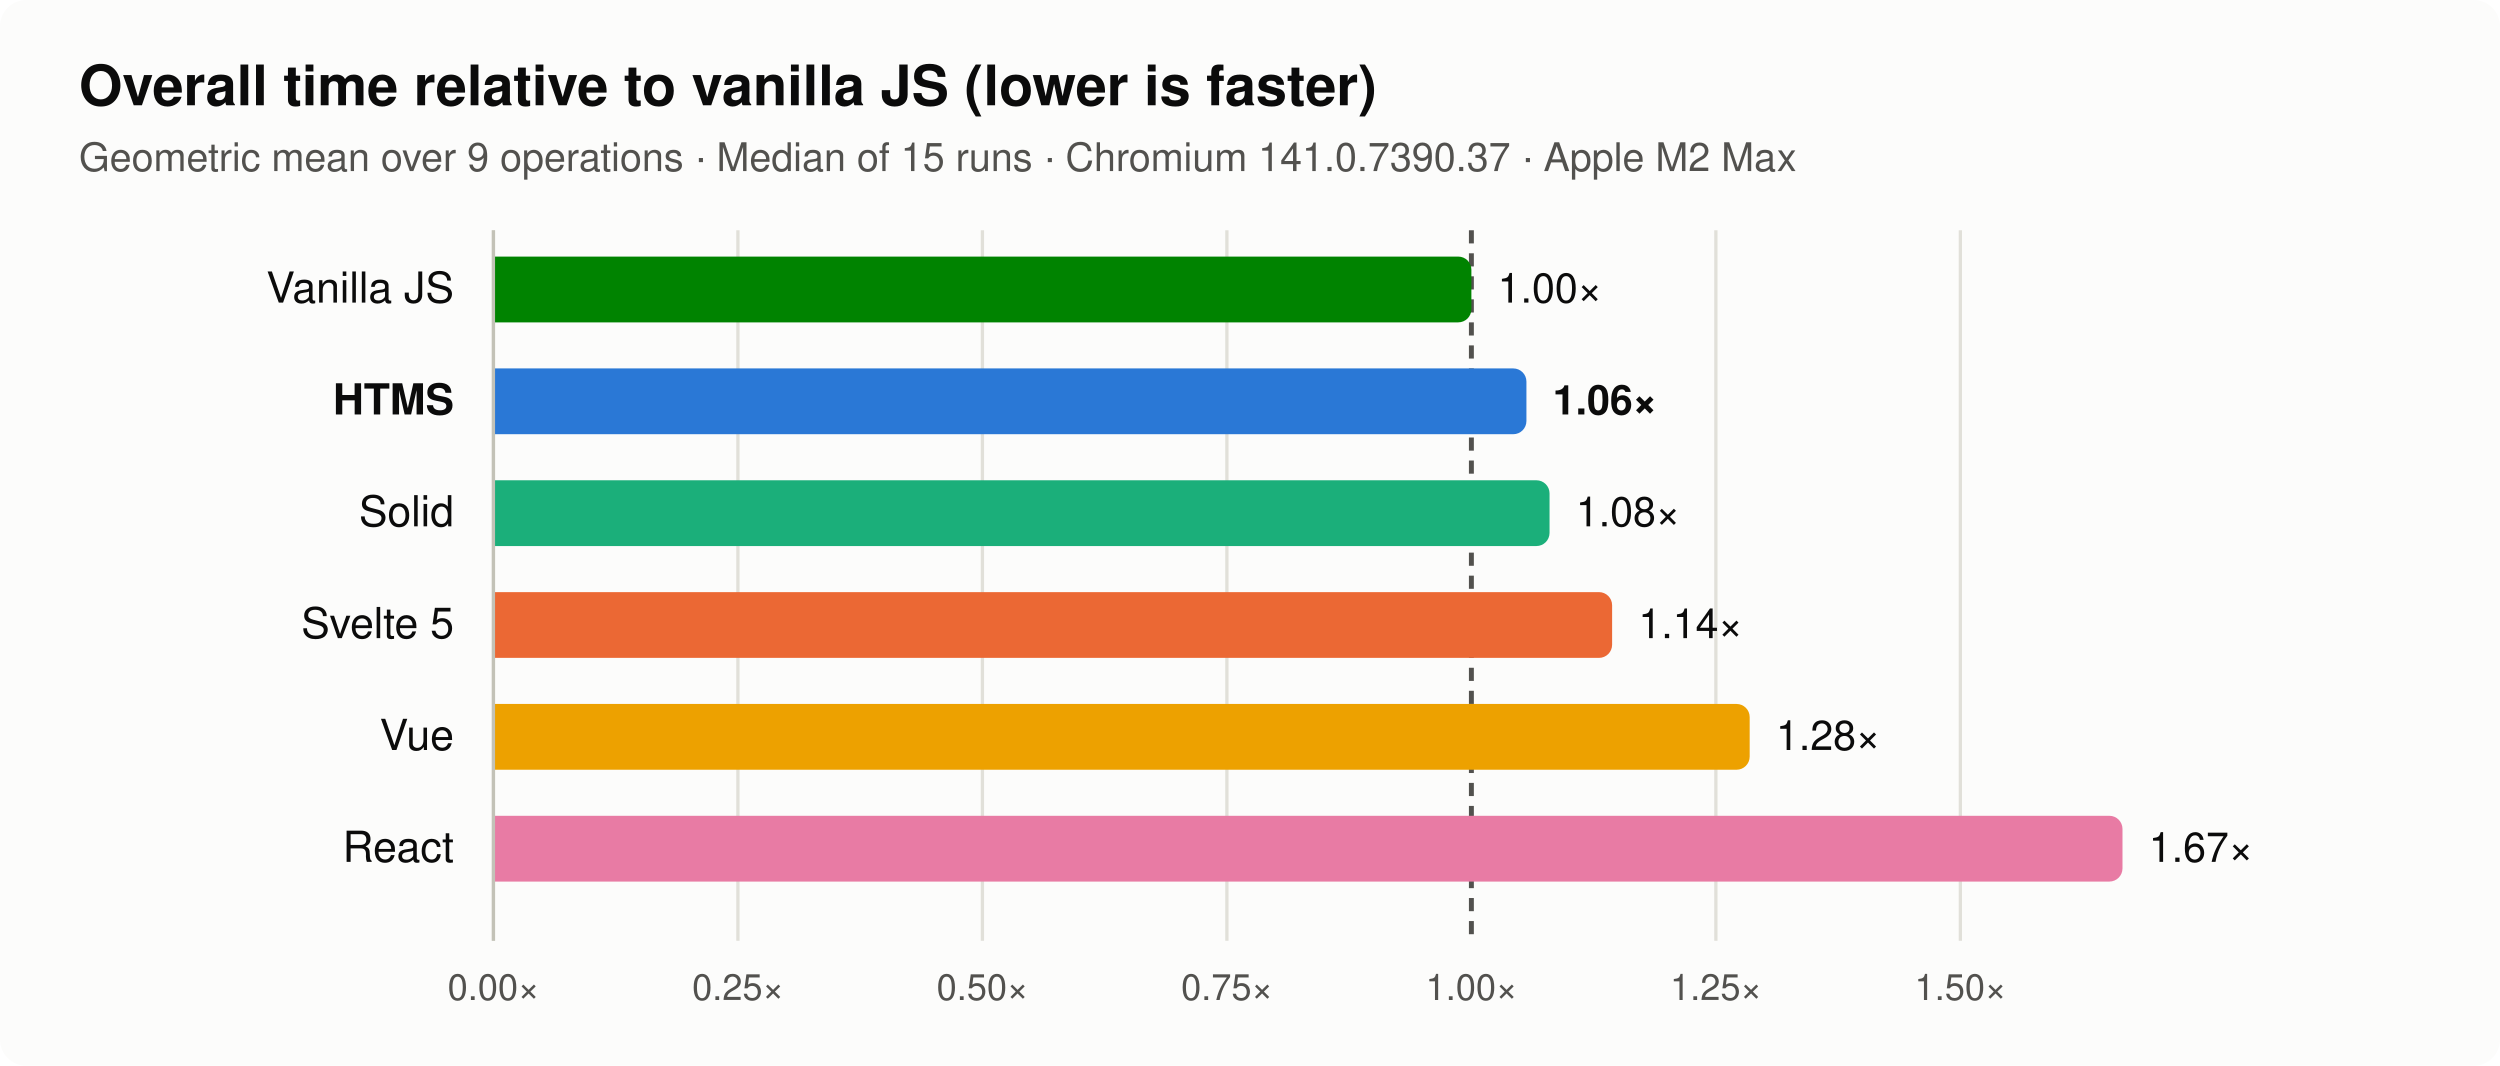
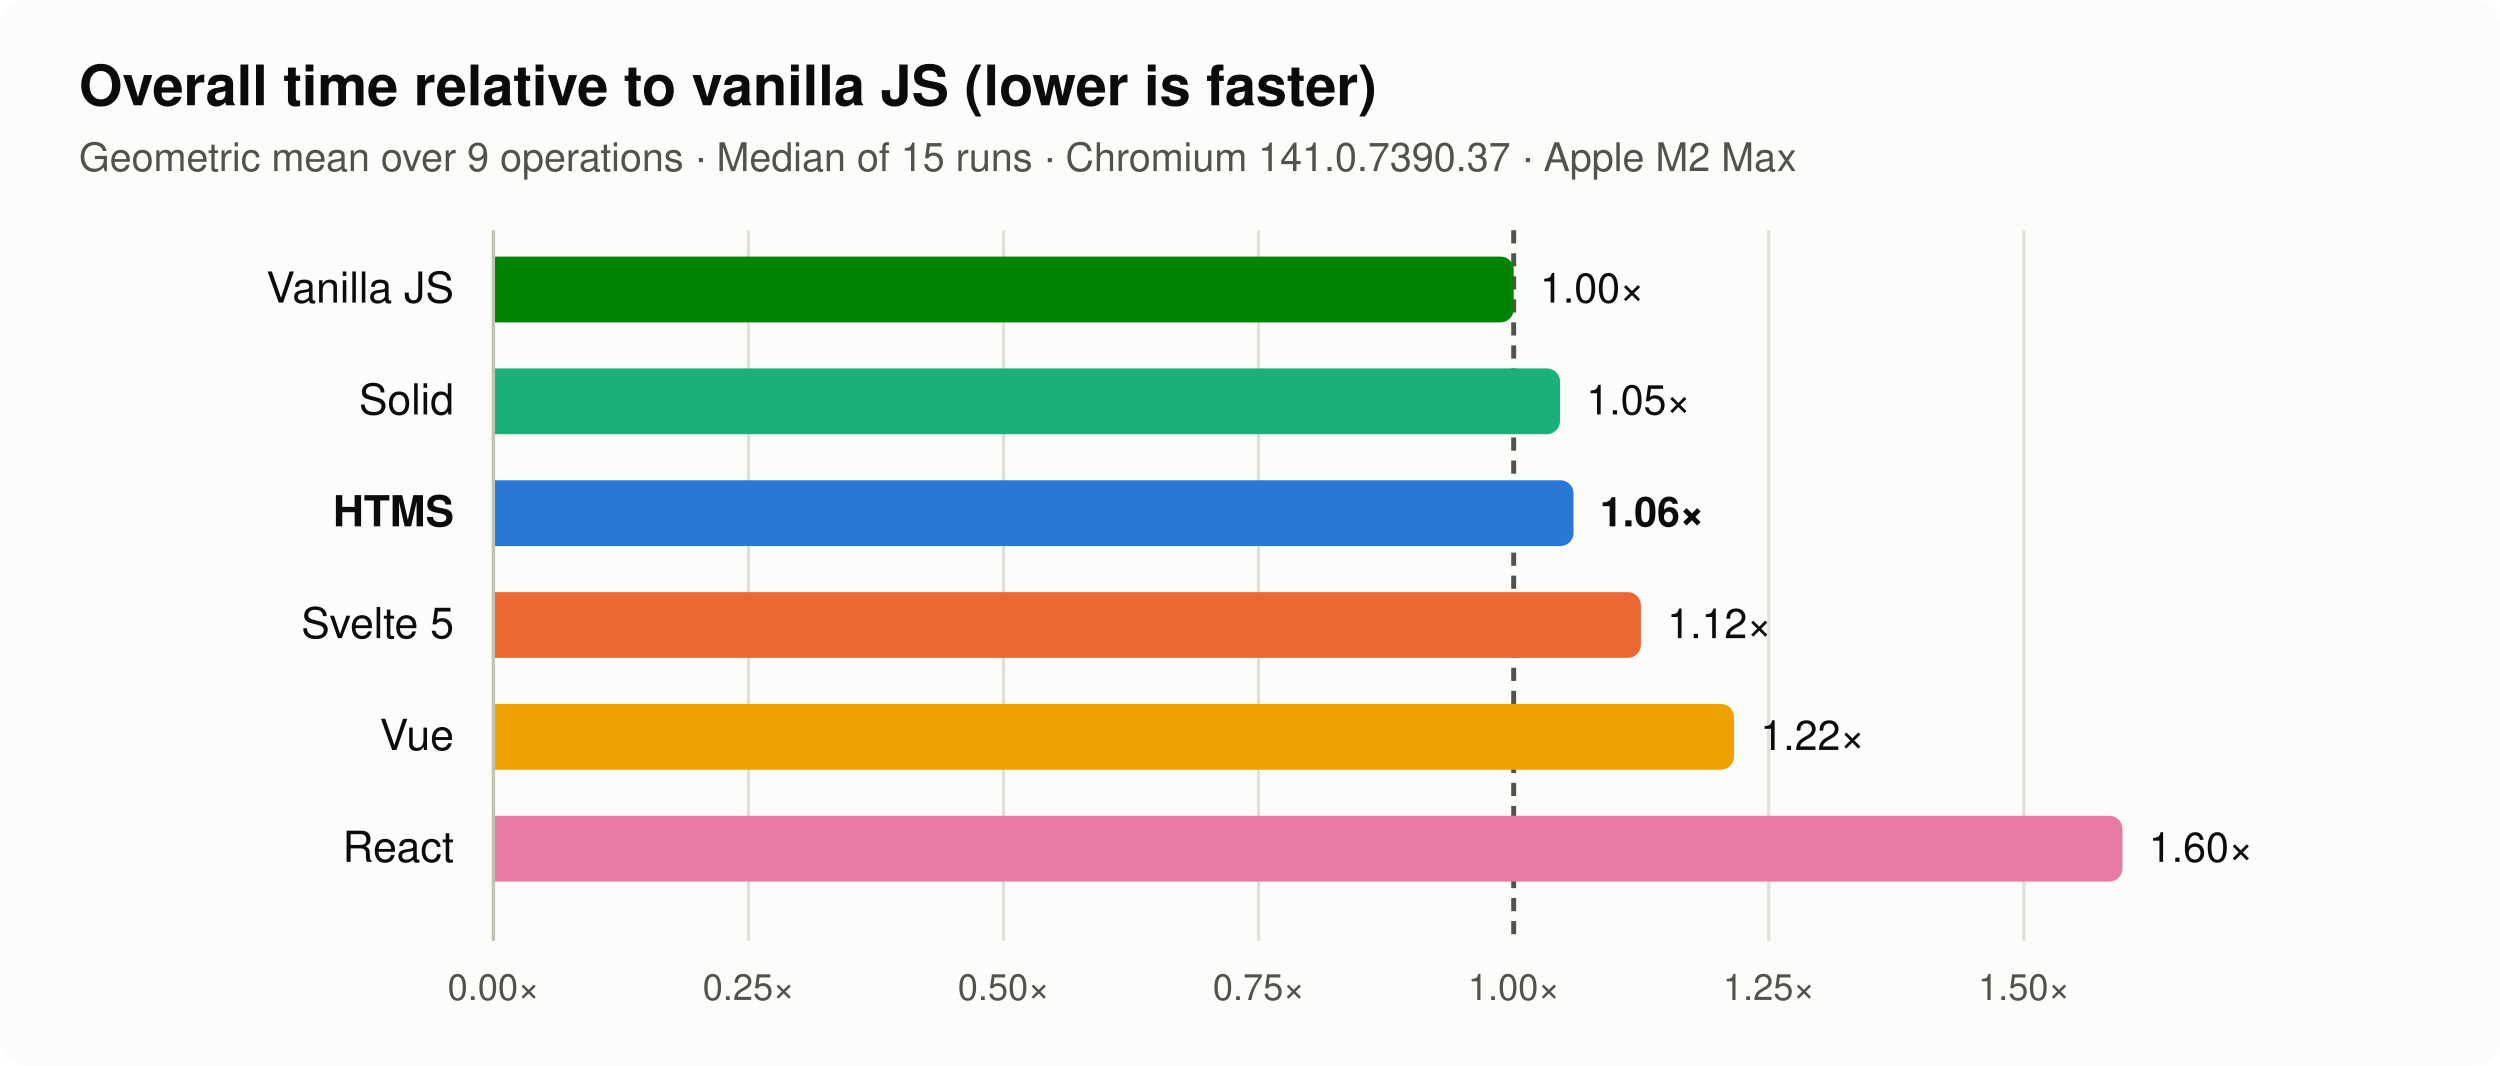
<svg xmlns="http://www.w3.org/2000/svg" viewBox="0 0 760 324" width="760" height="324" role="img" aria-labelledby="overall-title overall-desc">
  <style>
    .surface { fill: #fcfcfb; }
    .ink { fill: #0b0b0b; }
    .secondary { fill: #52514e; }
    .grid { stroke: #e1e0d9; stroke-width: 1; }
    .axis { stroke: #c3c2b7; stroke-width: 1; }
    .reference { stroke: #52514e; stroke-width: 1.5; stroke-dasharray: 4 3; }
    .s1 { fill: #2a78d6; } .s2 { fill: #eb6834; } .s3 { fill: #1baf7a; }
    .s4 { fill: #eda100; } .s5 { fill: #e87ba4; } .s6 { fill: #008300; }
    text { font-family: system-ui, -apple-system, 'Segoe UI', Helvetica, Arial, sans-serif; font-variant-numeric: tabular-nums; }
    @media (prefers-color-scheme: dark) {
      .surface { fill: #1a1a19; }
      .ink { fill: #f0efec; }
      .secondary { fill: #c3c2b7; }
      .grid { stroke: #2c2c2a; }
      .axis { stroke: #383835; }
      .reference { stroke: #c3c2b7; }
      .s1 { fill: #3987e5; } .s2 { fill: #d95926; } .s3 { fill: #199e70; }
      .s4 { fill: #c98500; } .s5 { fill: #d55181; } .s6 { fill: #008300; }
    }
  </style>
  <rect class="surface" width="760" height="324" rx="8" />
  <text class="ink" x="24" y="32" font-size="17" font-weight="600">Overall time relative to vanilla JS (lower is faster)</text>
  <text class="secondary" x="24" y="52" font-size="12">Geometric mean over 9 operations · Median of 15 runs · Chromium 141.0.7390.37 · Apple M2 Max</text>
  <line class="grid" x1="150" x2="150" y1="70" y2="286" />
  <text class="secondary" x="150" y="304" font-size="11" text-anchor="middle">0.00×</text>
-   <line class="grid" x1="224.325" x2="224.325" y1="70" y2="286" />
-   <text class="secondary" x="224.325" y="304" font-size="11" text-anchor="middle">0.25×</text>
-   <line class="grid" x1="298.651" x2="298.651" y1="70" y2="286" />
-   <text class="secondary" x="298.651" y="304" font-size="11" text-anchor="middle">0.50×</text>
-   <line class="grid" x1="372.976" x2="372.976" y1="70" y2="286" />
-   <text class="secondary" x="372.976" y="304" font-size="11" text-anchor="middle">0.75×</text>
-   <line class="reference" x1="447.301" x2="447.301" y1="70" y2="286" />
-   <text class="secondary" x="447.301" y="304" font-size="11" text-anchor="middle">1.00×</text>
-   <line class="grid" x1="521.626" x2="521.626" y1="70" y2="286" />
-   <text class="secondary" x="521.626" y="304" font-size="11" text-anchor="middle">1.25×</text>
-   <line class="grid" x1="595.952" x2="595.952" y1="70" y2="286" />
-   <text class="secondary" x="595.952" y="304" font-size="11" text-anchor="middle">1.50×</text>
+   <line class="grid" x1="227.54" x2="227.54" y1="70" y2="286" />
+   <text class="secondary" x="227.54" y="304" font-size="11" text-anchor="middle">0.25×</text>
+   <line class="grid" x1="305.081" x2="305.081" y1="70" y2="286" />
+   <text class="secondary" x="305.081" y="304" font-size="11" text-anchor="middle">0.50×</text>
+   <line class="grid" x1="382.621" x2="382.621" y1="70" y2="286" />
+   <text class="secondary" x="382.621" y="304" font-size="11" text-anchor="middle">0.75×</text>
+   <line class="reference" x1="460.161" x2="460.161" y1="70" y2="286" />
+   <text class="secondary" x="460.161" y="304" font-size="11" text-anchor="middle">1.00×</text>
+   <line class="grid" x1="537.702" x2="537.702" y1="70" y2="286" />
+   <text class="secondary" x="537.702" y="304" font-size="11" text-anchor="middle">1.25×</text>
+   <line class="grid" x1="615.242" x2="615.242" y1="70" y2="286" />
+   <text class="secondary" x="615.242" y="304" font-size="11" text-anchor="middle">1.50×</text>
  <text class="ink" x="138" y="92" font-size="13" text-anchor="end">Vanilla JS</text>
-   <path class="s6" d="M150,78 h293.301 a4,4 0 0 1 4,4 v12 a4,4 0 0 1 -4,4 h-293.301 z" />
-   <text class="ink" x="455.301" y="92" font-size="12.5">1.00×</text>
-   <text class="ink" x="138" y="126" font-size="13" text-anchor="end" font-weight="600">HTMS</text>
-   <path class="s1" d="M150,112 h310.033 a4,4 0 0 1 4,4 v12 a4,4 0 0 1 -4,4 h-310.033 z" />
-   <text class="ink" x="472.033" y="126" font-size="12.5" font-weight="600">1.06×</text>
-   <text class="ink" x="138" y="160" font-size="13" text-anchor="end">Solid</text>
-   <path class="s3" d="M150,146 h317.063 a4,4 0 0 1 4,4 v12 a4,4 0 0 1 -4,4 h-317.063 z" />
-   <text class="ink" x="479.063" y="160" font-size="12.5">1.08×</text>
+   <path class="s6" d="M150,78 h306.161 a4,4 0 0 1 4,4 v12 a4,4 0 0 1 -4,4 h-306.161 z" />
+   <text class="ink" x="468.161" y="92" font-size="12.5">1.00×</text>
+   <text class="ink" x="138" y="126" font-size="13" text-anchor="end">Solid</text>
+   <path class="s3" d="M150,112 h320.259 a4,4 0 0 1 4,4 v12 a4,4 0 0 1 -4,4 h-320.259 z" />
+   <text class="ink" x="482.259" y="126" font-size="12.5">1.05×</text>
+   <text class="ink" x="138" y="160" font-size="13" text-anchor="end" font-weight="600">HTMS</text>
+   <path class="s1" d="M150,146 h324.357 a4,4 0 0 1 4,4 v12 a4,4 0 0 1 -4,4 h-324.357 z" />
+   <text class="ink" x="486.357" y="160" font-size="12.5" font-weight="600">1.06×</text>
  <text class="ink" x="138" y="194" font-size="13" text-anchor="end">Svelte 5</text>
-   <path class="s2" d="M150,180 h336.083 a4,4 0 0 1 4,4 v12 a4,4 0 0 1 -4,4 h-336.083 z" />
-   <text class="ink" x="498.083" y="194" font-size="12.5">1.14×</text>
+   <path class="s2" d="M150,180 h344.839 a4,4 0 0 1 4,4 v12 a4,4 0 0 1 -4,4 h-344.839 z" />
+   <text class="ink" x="506.839" y="194" font-size="12.5">1.12×</text>
  <text class="ink" x="138" y="228" font-size="13" text-anchor="end">Vue</text>
-   <path class="s4" d="M150,214 h377.904 a4,4 0 0 1 4,4 v12 a4,4 0 0 1 -4,4 h-377.904 z" />
-   <text class="ink" x="539.904" y="228" font-size="12.5">1.28×</text>
+   <path class="s4" d="M150,214 h373.143 a4,4 0 0 1 4,4 v12 a4,4 0 0 1 -4,4 h-373.143 z" />
+   <text class="ink" x="535.143" y="228" font-size="12.5">1.22×</text>
  <text class="ink" x="138" y="262" font-size="13" text-anchor="end">React</text>
  <path class="s5" d="M150,248 h491.238 a4,4 0 0 1 4,4 v12 a4,4 0 0 1 -4,4 h-491.238 z" />
-   <text class="ink" x="653.238" y="262" font-size="12.5">1.67×</text>
+   <text class="ink" x="653.238" y="262" font-size="12.5">1.60×</text>
  <line class="axis" x1="150" x2="150" y1="70" y2="286" />
</svg>
